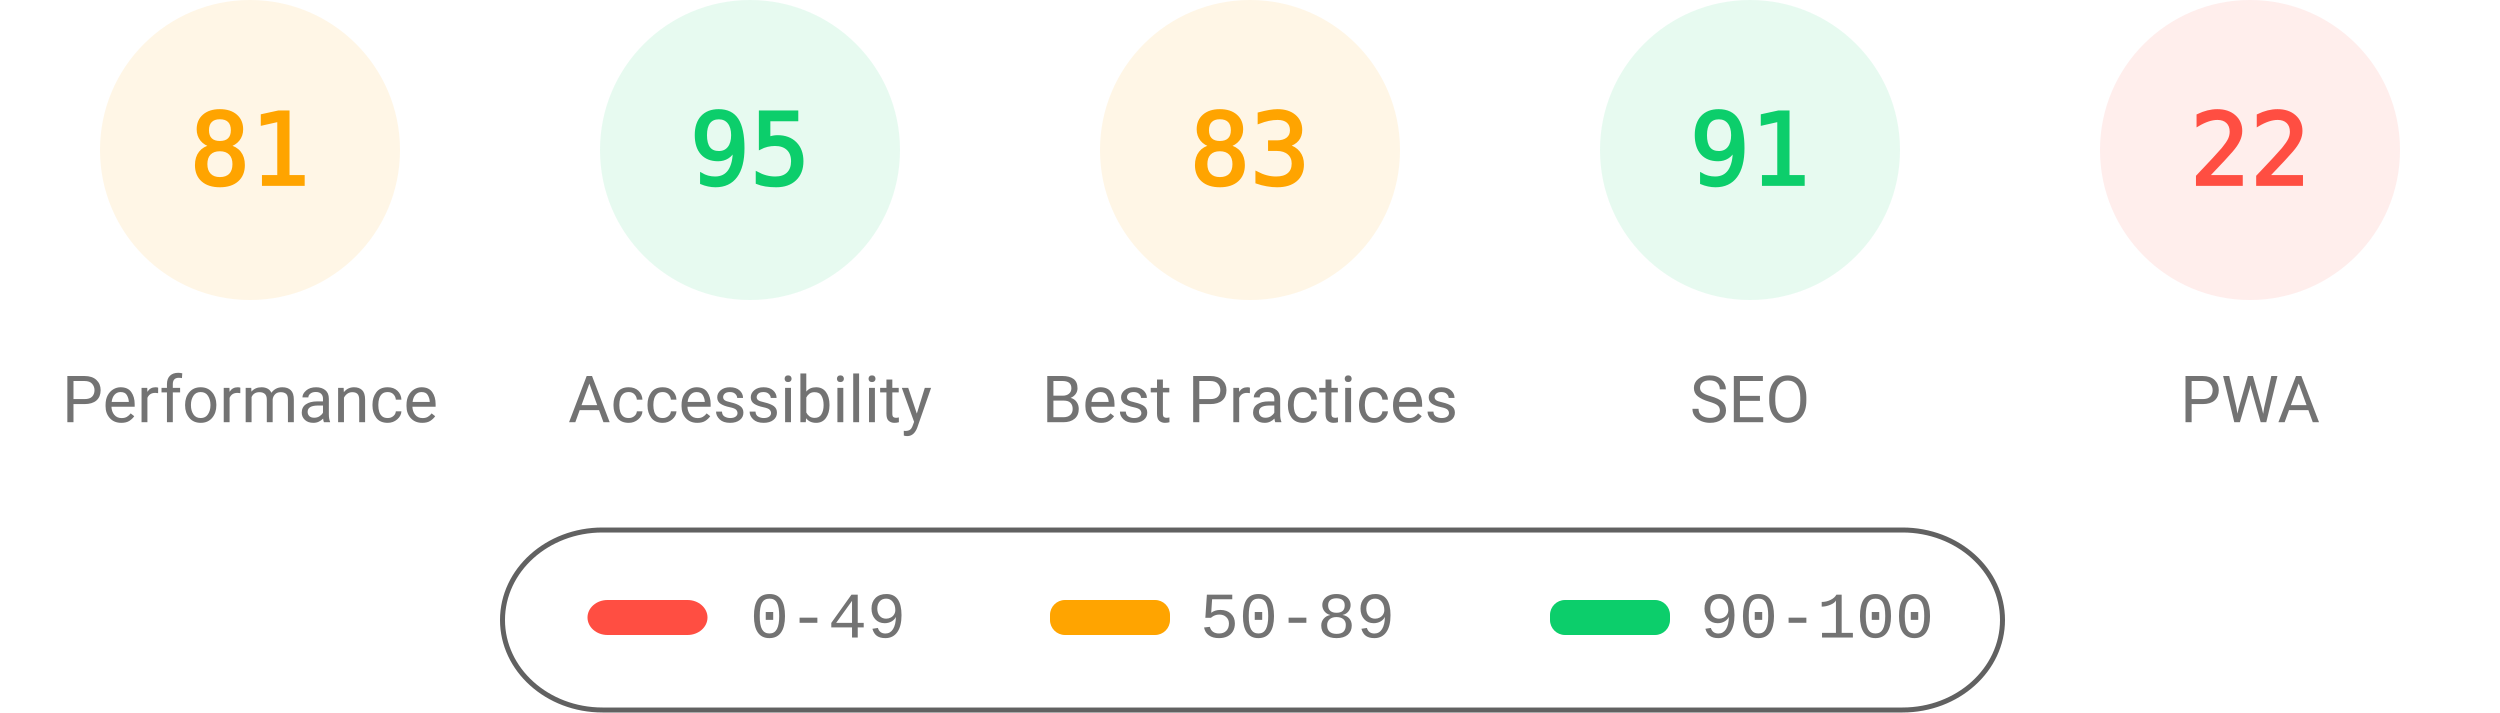
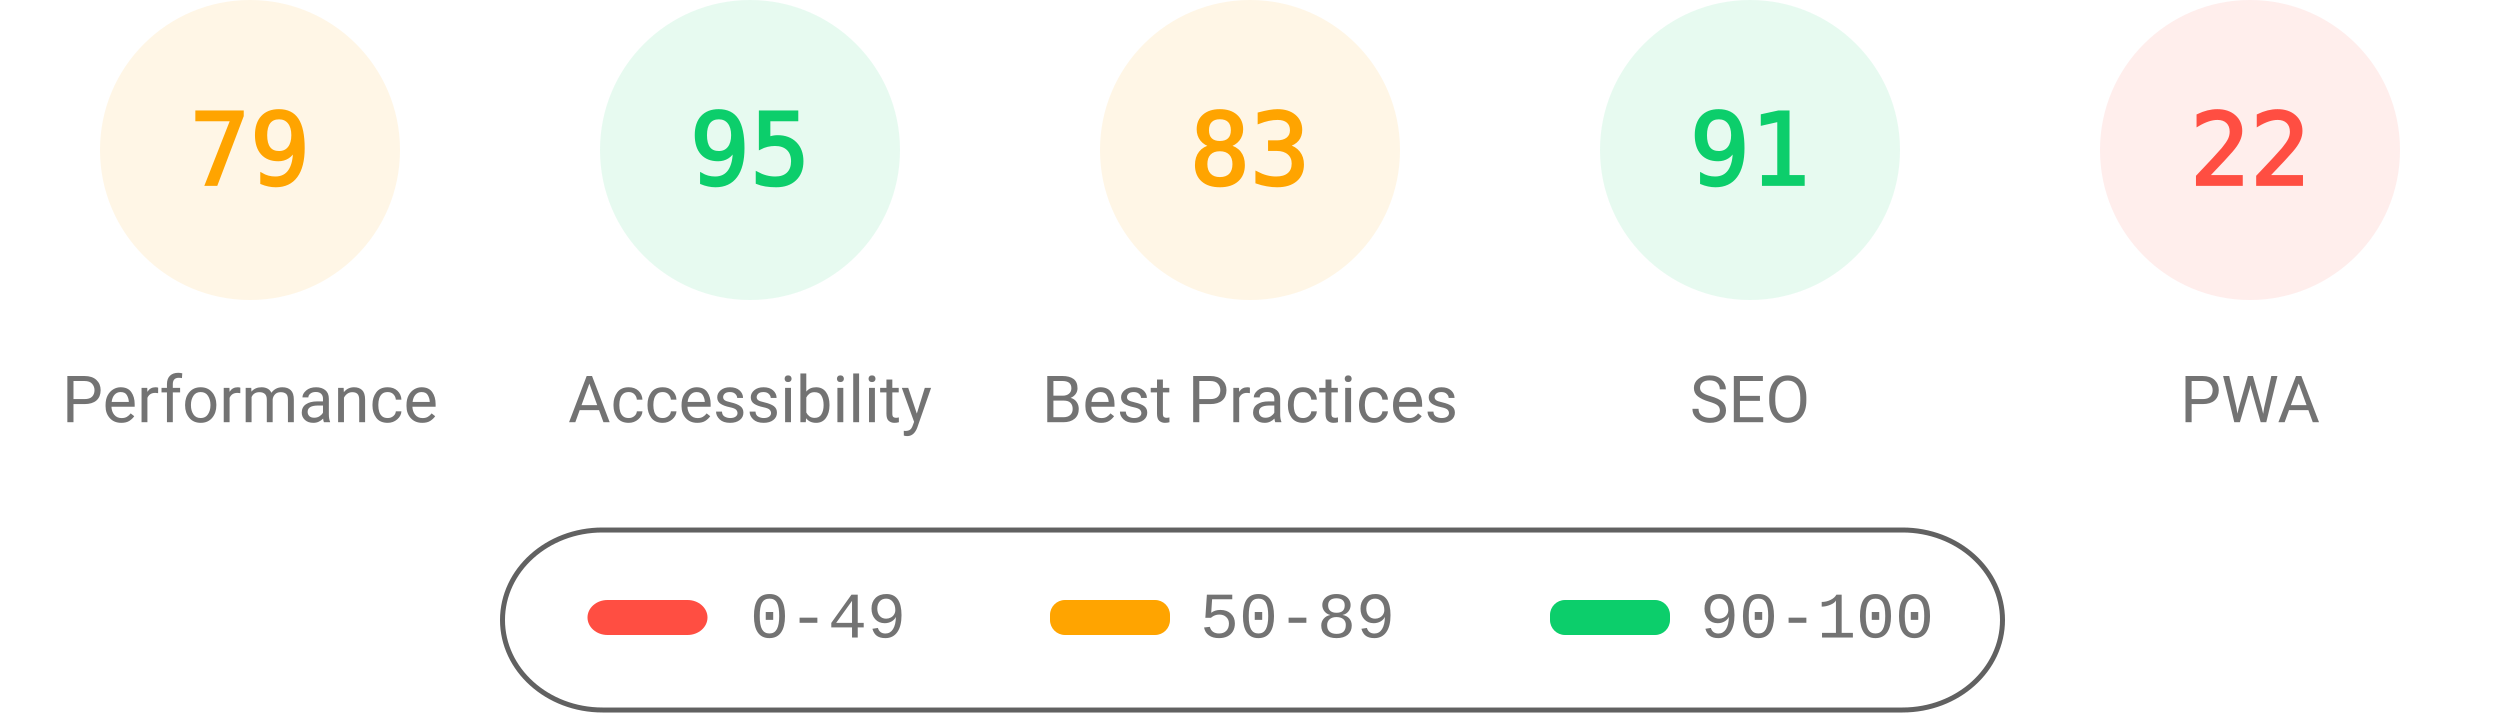
<svg xmlns="http://www.w3.org/2000/svg" fill="none" width="1000" height="285">
  <style>.gauge-base{opacity:.1}.gauge-arc{fill:none;animation-delay:250ms;stroke-linecap:round;transform:rotate(-90deg);transform-origin:100px 60px;animation:load-gauge 1s ease forwards}.guage-text{font-size:40px;font-family:monospace;text-align:center}.guage-red{color:#ff4e42;fill:#ff4e42;stroke:#ff4e42}.guage-orange{color:#ffa400;fill:#ffa400;stroke:#ffa400}.guage-green{color:#0cce6b;fill:#0cce6b;stroke:#0cce6b}.guage-undefined{color:#5c5c5c;fill:#5c5c5c;stroke:#5c5c5c}.guage-title{color:#737373;fill:#737373;stroke:none;font-size:26px;line-height:26px;font-family:Roboto,Halvetica,Arial,sans-serif}@keyframes load-gauge{from{stroke-dasharray:0 352.858}}</style>
  <svg class="guage-div guage-perf guage-orange" viewBox="0 0 200 200" width="200" height="200">
    <circle class="gauge-base" r="56" cx="100" cy="60" stroke-width="8" />
-     <circle class="gauge-arc guage-arc-1" r="56" cx="100" cy="60" stroke-width="8" style="stroke-dasharray:285.005,351.858" />
-     <text class="guage-text" x="100" y="60" alignment-baseline="central" dominant-baseline="central" text-anchor="middle">81</text>
+     <circle class="gauge-arc guage-arc-1" r="56" cx="100" cy="60" stroke-width="8" style="stroke-dasharray:277.968,351.858" />
+     <text class="guage-text" x="100" y="60" alignment-baseline="central" dominant-baseline="central" text-anchor="middle">79</text>
    <text class="guage-title" x="100" y="160" alignment-baseline="central" dominant-baseline="central" text-anchor="middle">Performance</text>
  </svg>
  <svg class="guage-div guage-acc guage-green" viewBox="0 0 200 200" width="200" height="200" x="200">
    <circle class="gauge-base" r="56" cx="100" cy="60" stroke-width="8" />
    <circle class="gauge-arc guage-arc-2" r="56" cx="100" cy="60" stroke-width="8" style="stroke-dasharray:334.265,351.858" />
    <text class="guage-text" x="100" y="60" alignment-baseline="central" dominant-baseline="central" text-anchor="middle">95</text>
    <text class="guage-title" x="100" y="160" alignment-baseline="central" dominant-baseline="central" text-anchor="middle">Accessibility</text>
  </svg>
  <svg class="guage-div guage-best guage-orange" viewBox="0 0 200 200" width="200" height="200" x="400">
    <circle class="gauge-base" r="56" cx="100" cy="60" stroke-width="8" />
    <circle class="gauge-arc guage-arc-3" r="56" cx="100" cy="60" stroke-width="8" style="stroke-dasharray:292.042,351.858" />
    <text class="guage-text" x="100" y="60" alignment-baseline="central" dominant-baseline="central" text-anchor="middle">83</text>
    <text class="guage-title" x="100" y="160" alignment-baseline="central" dominant-baseline="central" text-anchor="middle">Best Practices</text>
  </svg>
  <svg class="guage-div guage-seo guage-green" viewBox="0 0 200 200" width="200" height="200" x="600">
    <circle class="gauge-base" r="56" cx="100" cy="60" stroke-width="8" />
    <circle class="gauge-arc guage-arc-4" r="56" cx="100" cy="60" stroke-width="8" style="stroke-dasharray:320.191,351.858" />
    <text class="guage-text" x="100" y="60" alignment-baseline="central" dominant-baseline="central" text-anchor="middle">91</text>
    <text class="guage-title" x="100" y="160" alignment-baseline="central" dominant-baseline="central" text-anchor="middle">SEO</text>
  </svg>
  <svg class="guage-div guage-pwa guage-red" viewBox="0 0 200 200" width="200" height="200" x="800">
    <circle class="gauge-base" r="56" cx="100" cy="60" stroke-width="8" />
    <circle class="gauge-arc guage-arc-4" r="56" cx="100" cy="60" stroke-width="8" style="stroke-dasharray:77.409,351.858" />
    <text class="guage-text" x="100" y="60" alignment-baseline="central" dominant-baseline="central" text-anchor="middle">22</text>
    <text class="guage-title" x="100" y="160" alignment-baseline="central" dominant-baseline="central" text-anchor="middle">PWA</text>
  </svg>
  <svg width="604" height="76" x="200" y="210">
    <path fill="none" id="canvas_background" d="M-1-1h604v80H-1z" />
    <rect fill-opacity="0" stroke="#616161" stroke-width="2" rx="40" id="svg_2" height="72" width="600" y="2" x="1" fill="#000" />
    <rect stroke="#000" rx="8" id="svg_3" height="14" width="48" y="30" x="35" stroke-opacity="null" stroke-width="0" fill="#ff4e42" />
    <rect stroke="#000" rx="6" id="svg_4" height="14" width="48" y="30" x="220" stroke-opacity="null" stroke-width="0" fill="#ffa400" />
    <rect stroke="#000" rx="6" id="svg_5" height="14" width="48" y="30" x="420" stroke-opacity="null" stroke-width="0" fill="#0cce6b" />
    <text xml:space="preserve" text-anchor="start" font-family="'Courier New', Courier, monospace" font-size="26" id="svg_6" y="45" x="100" stroke-opacity="null" stroke-width="0" stroke="#000" fill="#737373">0-49</text>
    <text xml:space="preserve" text-anchor="start" font-family="'Courier New', Courier, monospace" font-size="26" id="svg_7" y="45" x="280" stroke-opacity="null" stroke-width="0" stroke="#000" fill="#737373">50-89</text>
    <text xml:space="preserve" text-anchor="start" font-family="'Courier New', Courier, monospace" font-size="26" id="svg_8" y="45" x="480" stroke-opacity="null" stroke-width="0" stroke="#000" fill="#737373">90-100</text>
  </svg>
</svg>
